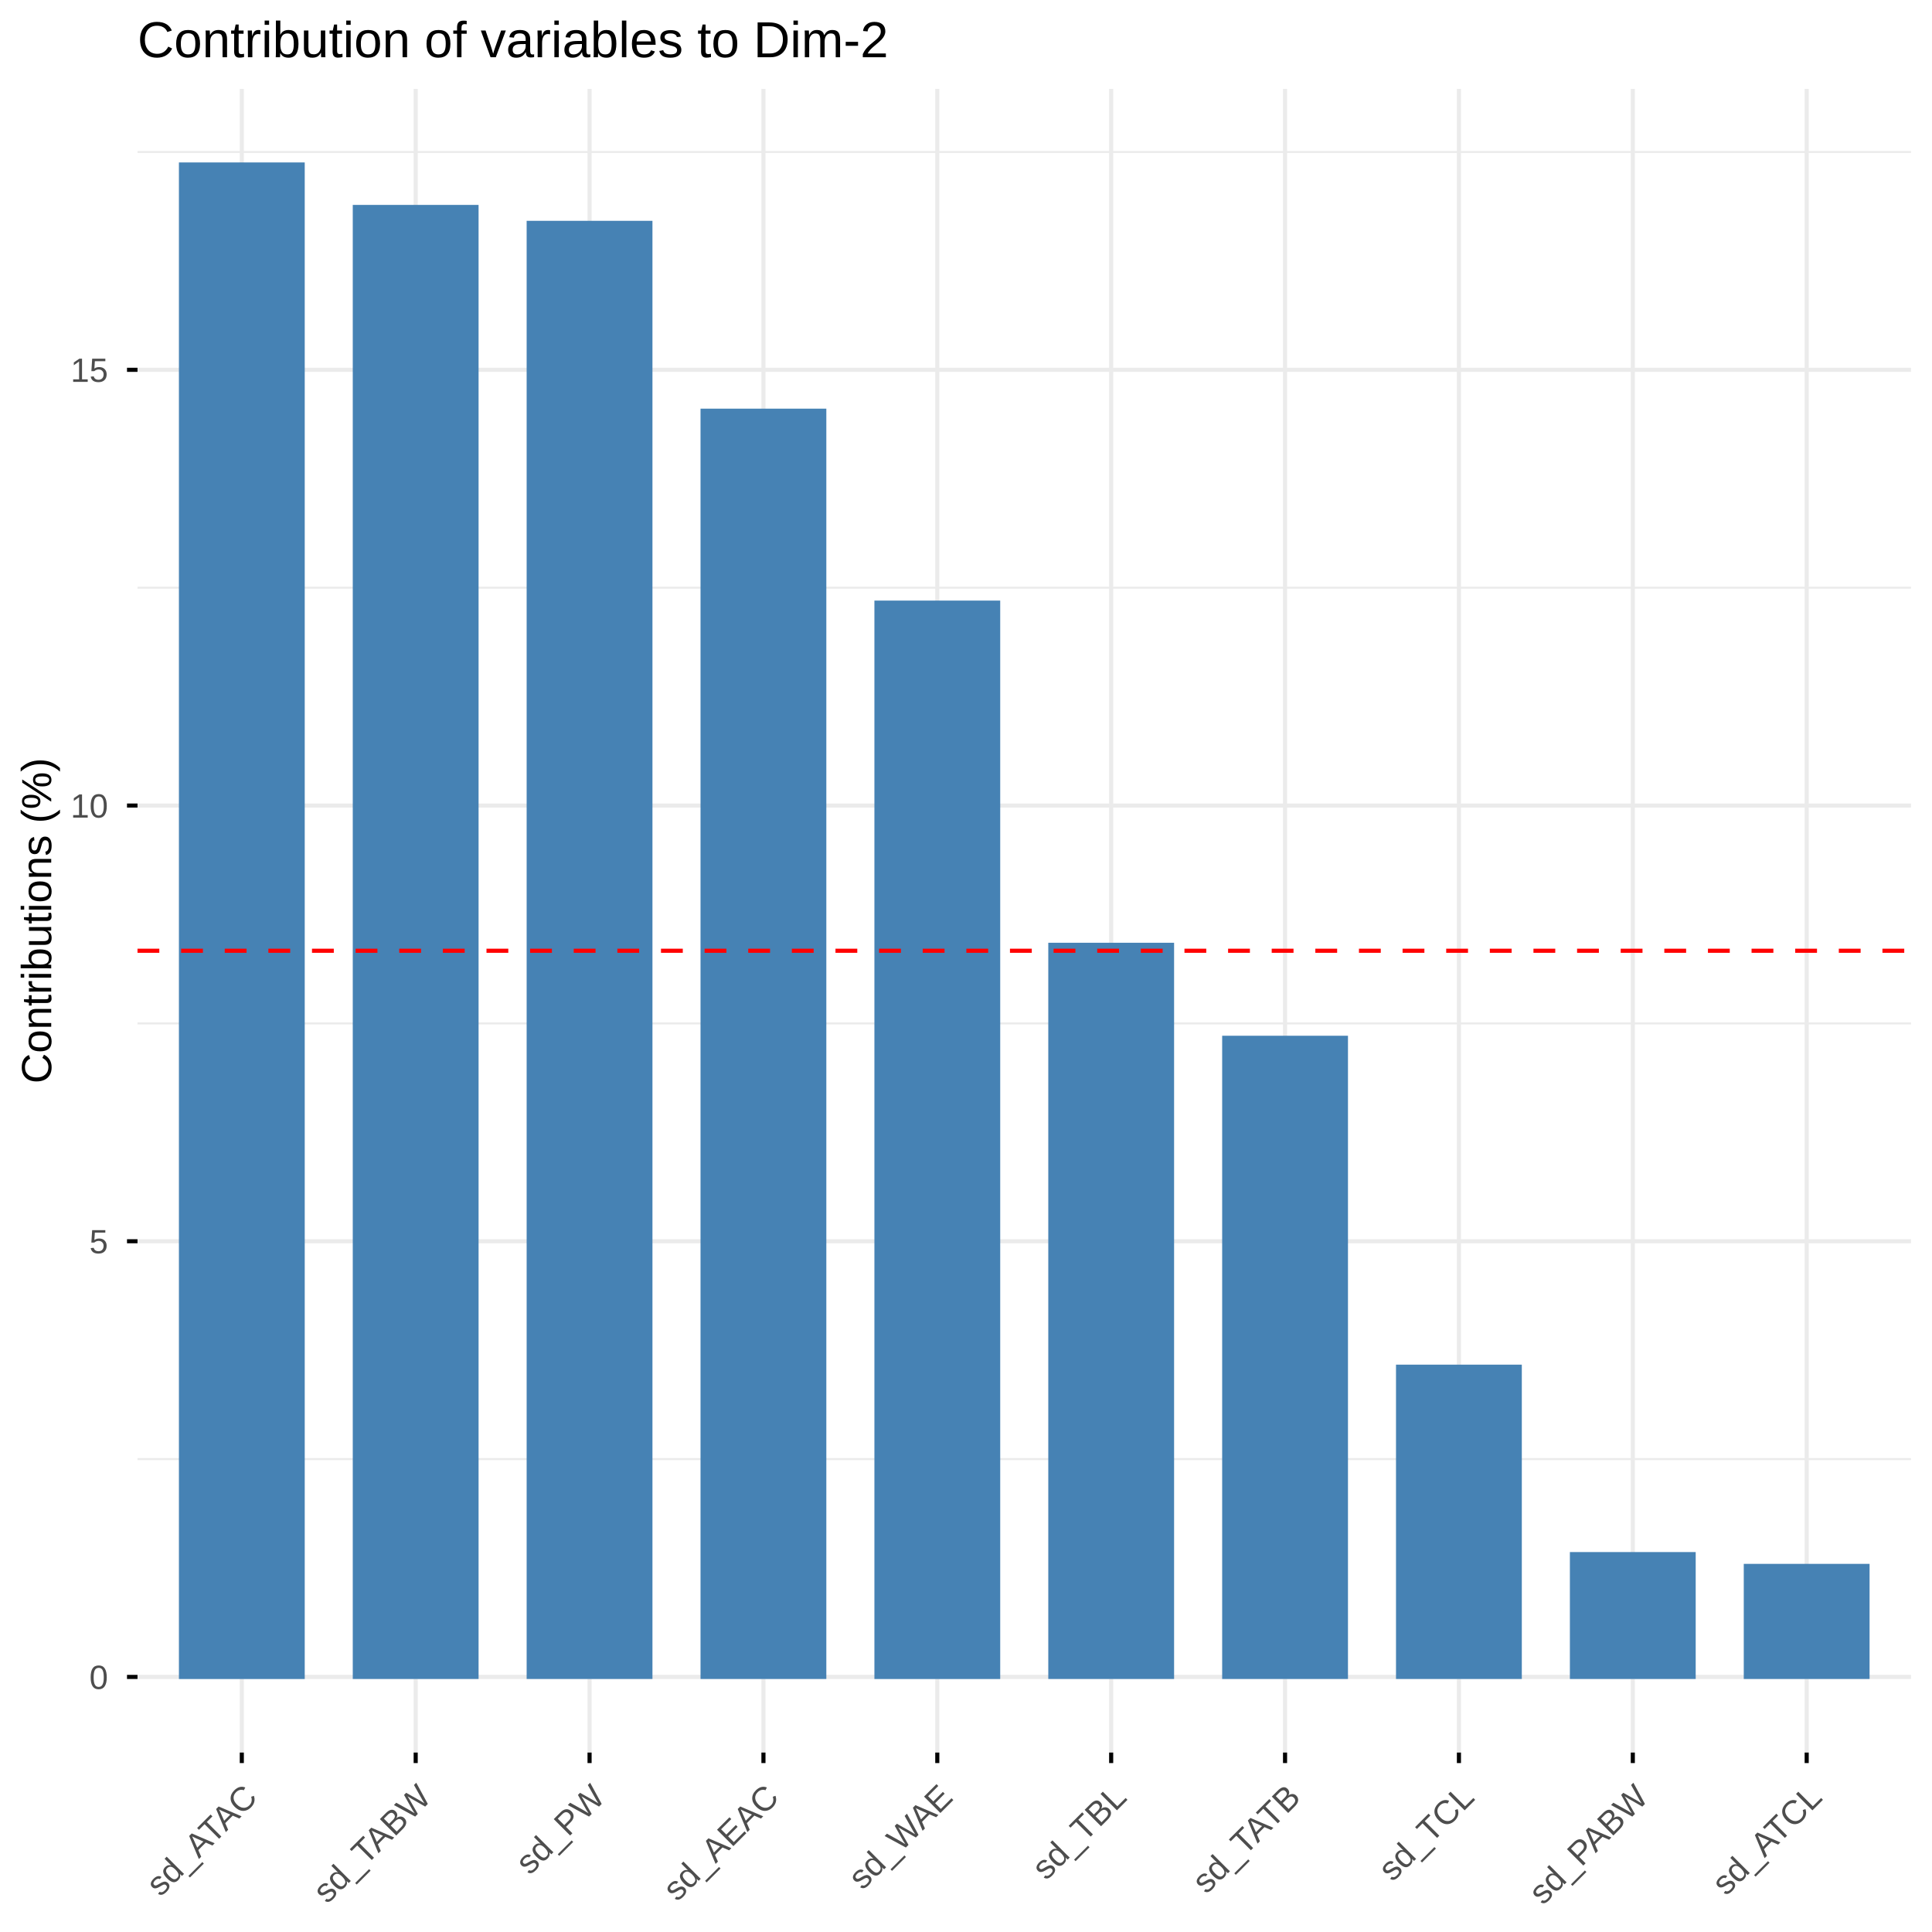
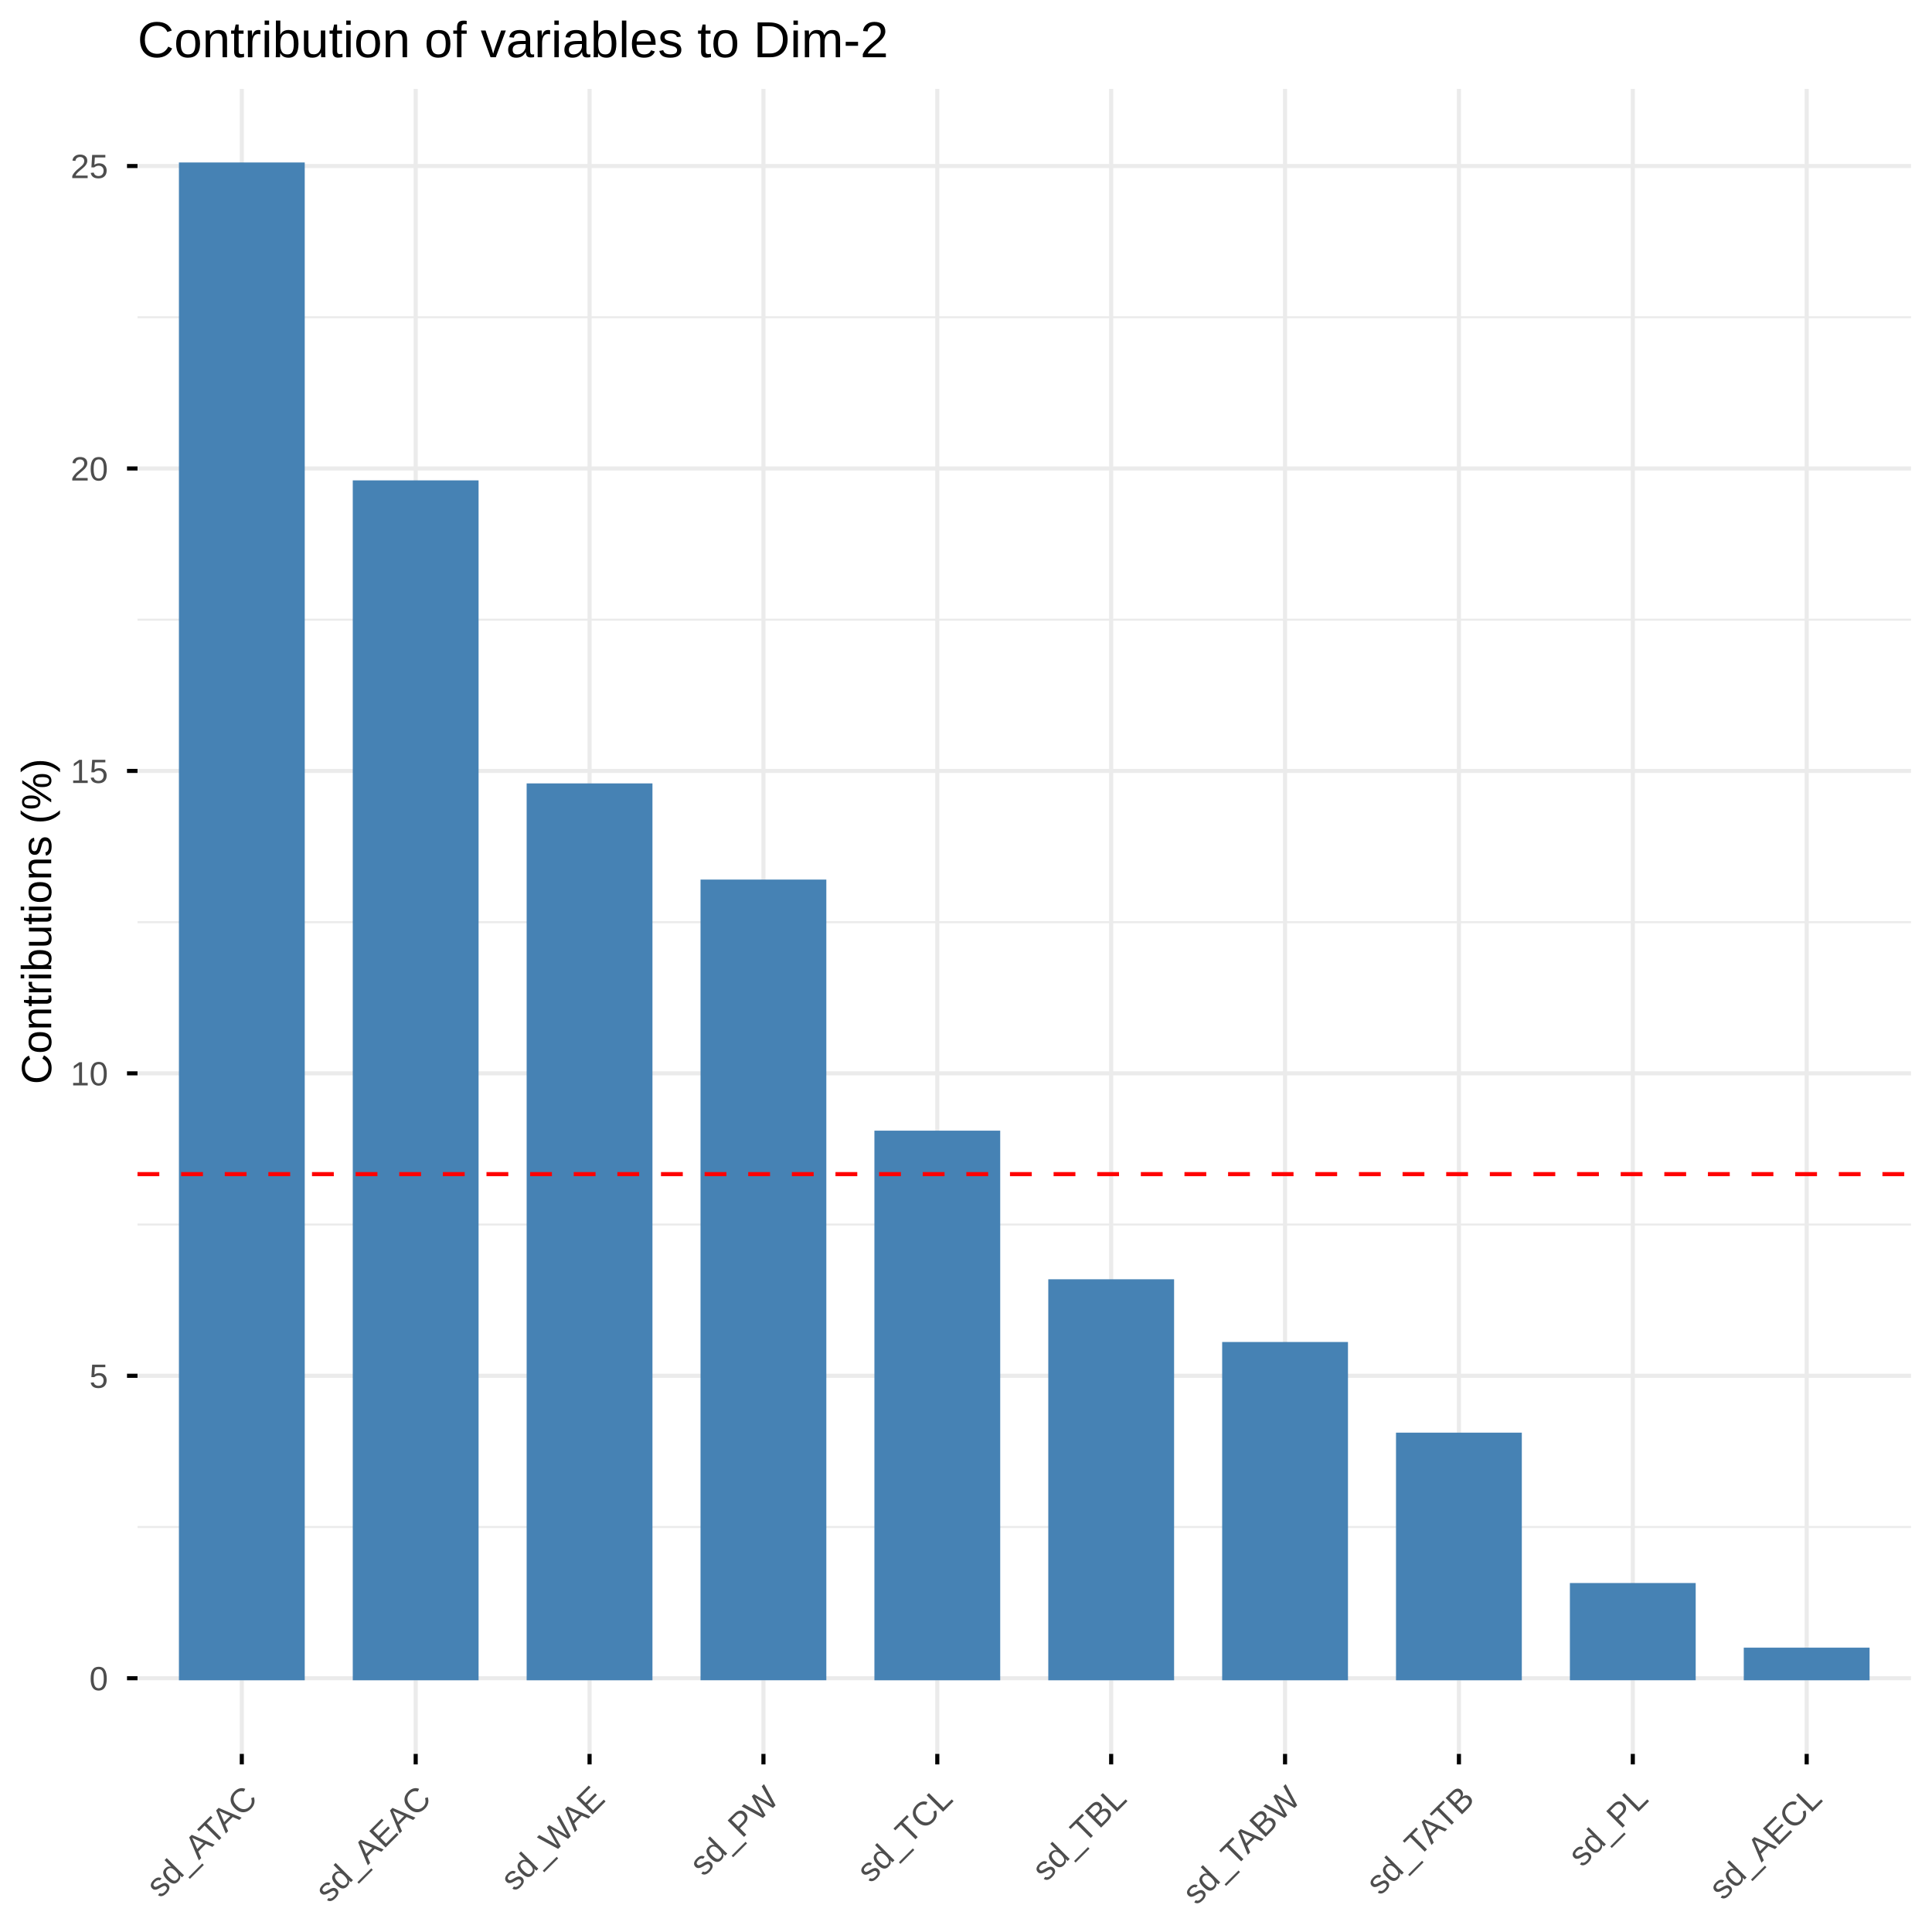
<svg xmlns="http://www.w3.org/2000/svg" width="504.00pt" height="504.00pt" viewBox="0 0 504.00 504.00">
  <g class="svglite">
    <defs>
      <style type="text/css">
    .svglite line, .svglite polyline, .svglite polygon, .svglite path, .svglite rect, .svglite circle {
      fill: none;
      stroke: #000000;
      stroke-linecap: round;
      stroke-linejoin: round;
      stroke-miterlimit: 10.00;
    }
    .svglite text {
      white-space: pre;
    }
    .svglite g.glyphgroup path {
      fill: inherit;
      stroke: none;
    }
  </style>
    </defs>
    <rect width="100%" height="100%" style="stroke: none; fill: #FFFFFF;" />
    <defs>
      <clipPath id="cpMC4wMHw1MDQuMDB8MC4wMHw1MDQuMDA=">
        <rect x="0.00" y="0.00" width="504.00" height="504.00" />
      </clipPath>
    </defs>
    <g clip-path="url(#cpMC4wMHw1MDQuMDB8MC4wMHw1MDQuMDA=)">
      <rect x="0.00" y="0.00" width="504.00" height="504.00" style="stroke-width: 1.07; stroke: none; fill: #FFFFFF;" />
    </g>
    <defs>
-       <clipPath id="cpMzUuODd8NDk4LjUyfDIzLjE4fDQ1Ny4xOQ==">
-         <rect x="35.87" y="23.18" width="462.65" height="434.01" />
+       <clipPath id="cpMzUuODd8NDk4LjUyfDIzLjE4fDQ1Ny41NA==">
+         <rect x="35.87" y="23.18" width="462.65" height="434.36" />
      </clipPath>
    </defs>
-     <g clip-path="url(#cpMzUuODd8NDk4LjUyfDIzLjE4fDQ1Ny4xOQ==)">
-       <polyline points="35.87,380.63 498.52,380.63 " style="stroke-width: 0.53; stroke: #EBEBEB; stroke-linecap: butt;" />
-       <polyline points="35.87,266.97 498.52,266.97 " style="stroke-width: 0.53; stroke: #EBEBEB; stroke-linecap: butt;" />
-       <polyline points="35.87,153.30 498.52,153.30 " style="stroke-width: 0.53; stroke: #EBEBEB; stroke-linecap: butt;" />
-       <polyline points="35.87,39.64 498.52,39.64 " style="stroke-width: 0.53; stroke: #EBEBEB; stroke-linecap: butt;" />
-       <polyline points="35.87,437.46 498.52,437.46 " style="stroke-width: 1.07; stroke: #EBEBEB; stroke-linecap: butt;" />
-       <polyline points="35.87,323.80 498.52,323.80 " style="stroke-width: 1.07; stroke: #EBEBEB; stroke-linecap: butt;" />
-       <polyline points="35.87,210.14 498.52,210.14 " style="stroke-width: 1.07; stroke: #EBEBEB; stroke-linecap: butt;" />
-       <polyline points="35.87,96.47 498.52,96.47 " style="stroke-width: 1.07; stroke: #EBEBEB; stroke-linecap: butt;" />
-       <polyline points="63.08,457.19 63.08,23.18 " style="stroke-width: 1.07; stroke: #EBEBEB; stroke-linecap: butt;" />
-       <polyline points="108.44,457.19 108.44,23.18 " style="stroke-width: 1.07; stroke: #EBEBEB; stroke-linecap: butt;" />
-       <polyline points="153.80,457.19 153.80,23.18 " style="stroke-width: 1.07; stroke: #EBEBEB; stroke-linecap: butt;" />
-       <polyline points="199.16,457.19 199.16,23.18 " style="stroke-width: 1.07; stroke: #EBEBEB; stroke-linecap: butt;" />
-       <polyline points="244.51,457.19 244.51,23.18 " style="stroke-width: 1.07; stroke: #EBEBEB; stroke-linecap: butt;" />
-       <polyline points="289.87,457.19 289.87,23.18 " style="stroke-width: 1.07; stroke: #EBEBEB; stroke-linecap: butt;" />
-       <polyline points="335.23,457.19 335.23,23.18 " style="stroke-width: 1.07; stroke: #EBEBEB; stroke-linecap: butt;" />
-       <polyline points="380.59,457.19 380.59,23.18 " style="stroke-width: 1.07; stroke: #EBEBEB; stroke-linecap: butt;" />
-       <polyline points="425.95,457.19 425.95,23.18 " style="stroke-width: 1.07; stroke: #EBEBEB; stroke-linecap: butt;" />
-       <polyline points="471.31,457.19 471.31,23.18 " style="stroke-width: 1.07; stroke: #EBEBEB; stroke-linecap: butt;" />
-       <rect x="47.21" y="42.91" width="31.75" height="394.56" style="stroke-width: 1.07; stroke: #4682B4; stroke-linecap: butt; stroke-linejoin: miter; fill: #4682B4;" />
-       <rect x="92.56" y="53.99" width="31.75" height="383.47" style="stroke-width: 1.07; stroke: #4682B4; stroke-linecap: butt; stroke-linejoin: miter; fill: #4682B4;" />
-       <rect x="137.92" y="58.14" width="31.75" height="379.32" style="stroke-width: 1.07; stroke: #4682B4; stroke-linecap: butt; stroke-linejoin: miter; fill: #4682B4;" />
-       <rect x="183.28" y="107.14" width="31.75" height="330.32" style="stroke-width: 1.07; stroke: #4682B4; stroke-linecap: butt; stroke-linejoin: miter; fill: #4682B4;" />
-       <rect x="228.64" y="157.21" width="31.75" height="280.26" style="stroke-width: 1.07; stroke: #4682B4; stroke-linecap: butt; stroke-linejoin: miter; fill: #4682B4;" />
-       <rect x="274.00" y="246.47" width="31.75" height="190.99" style="stroke-width: 1.07; stroke: #4682B4; stroke-linecap: butt; stroke-linejoin: miter; fill: #4682B4;" />
-       <rect x="319.36" y="270.73" width="31.75" height="166.73" style="stroke-width: 1.07; stroke: #4682B4; stroke-linecap: butt; stroke-linejoin: miter; fill: #4682B4;" />
-       <rect x="364.71" y="356.53" width="31.75" height="80.93" style="stroke-width: 1.07; stroke: #4682B4; stroke-linecap: butt; stroke-linejoin: miter; fill: #4682B4;" />
-       <rect x="410.07" y="405.42" width="31.75" height="32.04" style="stroke-width: 1.07; stroke: #4682B4; stroke-linecap: butt; stroke-linejoin: miter; fill: #4682B4;" />
-       <rect x="455.43" y="408.50" width="31.75" height="28.96" style="stroke-width: 1.07; stroke: #4682B4; stroke-linecap: butt; stroke-linejoin: miter; fill: #4682B4;" />
-       <line x1="35.87" y1="248.02" x2="498.52" y2="248.02" style="stroke-width: 1.07; stroke: #FF0000; stroke-dasharray: 5.69,5.69; stroke-linecap: butt;" />
+     <g clip-path="url(#cpMzUuODd8NDk4LjUyfDIzLjE4fDQ1Ny41NA==)">
+       <polyline points="35.87,398.35 498.52,398.35 " style="stroke-width: 0.53; stroke: #EBEBEB; stroke-linecap: butt;" />
+       <polyline points="35.87,319.45 498.52,319.45 " style="stroke-width: 0.53; stroke: #EBEBEB; stroke-linecap: butt;" />
+       <polyline points="35.87,240.56 498.52,240.56 " style="stroke-width: 0.53; stroke: #EBEBEB; stroke-linecap: butt;" />
+       <polyline points="35.87,161.66 498.52,161.66 " style="stroke-width: 0.53; stroke: #EBEBEB; stroke-linecap: butt;" />
+       <polyline points="35.87,82.76 498.52,82.76 " style="stroke-width: 0.53; stroke: #EBEBEB; stroke-linecap: butt;" />
+       <polyline points="35.87,437.80 498.52,437.80 " style="stroke-width: 1.07; stroke: #EBEBEB; stroke-linecap: butt;" />
+       <polyline points="35.87,358.90 498.52,358.90 " style="stroke-width: 1.07; stroke: #EBEBEB; stroke-linecap: butt;" />
+       <polyline points="35.87,280.00 498.52,280.00 " style="stroke-width: 1.07; stroke: #EBEBEB; stroke-linecap: butt;" />
+       <polyline points="35.87,201.11 498.52,201.11 " style="stroke-width: 1.07; stroke: #EBEBEB; stroke-linecap: butt;" />
+       <polyline points="35.87,122.21 498.52,122.21 " style="stroke-width: 1.07; stroke: #EBEBEB; stroke-linecap: butt;" />
+       <polyline points="35.87,43.31 498.52,43.31 " style="stroke-width: 1.07; stroke: #EBEBEB; stroke-linecap: butt;" />
+       <polyline points="63.08,457.54 63.08,23.18 " style="stroke-width: 1.07; stroke: #EBEBEB; stroke-linecap: butt;" />
+       <polyline points="108.44,457.54 108.44,23.18 " style="stroke-width: 1.07; stroke: #EBEBEB; stroke-linecap: butt;" />
+       <polyline points="153.80,457.54 153.80,23.18 " style="stroke-width: 1.07; stroke: #EBEBEB; stroke-linecap: butt;" />
+       <polyline points="199.16,457.54 199.16,23.18 " style="stroke-width: 1.07; stroke: #EBEBEB; stroke-linecap: butt;" />
+       <polyline points="244.51,457.54 244.51,23.18 " style="stroke-width: 1.07; stroke: #EBEBEB; stroke-linecap: butt;" />
+       <polyline points="289.87,457.54 289.87,23.18 " style="stroke-width: 1.07; stroke: #EBEBEB; stroke-linecap: butt;" />
+       <polyline points="335.23,457.54 335.23,23.18 " style="stroke-width: 1.07; stroke: #EBEBEB; stroke-linecap: butt;" />
+       <polyline points="380.59,457.54 380.59,23.18 " style="stroke-width: 1.07; stroke: #EBEBEB; stroke-linecap: butt;" />
+       <polyline points="425.95,457.54 425.95,23.18 " style="stroke-width: 1.07; stroke: #EBEBEB; stroke-linecap: butt;" />
+       <polyline points="471.31,457.54 471.31,23.18 " style="stroke-width: 1.07; stroke: #EBEBEB; stroke-linecap: butt;" />
+       <rect x="47.21" y="42.92" width="31.75" height="394.88" style="stroke-width: 1.07; stroke: #4682B4; stroke-linecap: butt; stroke-linejoin: miter; fill: #4682B4;" />
+       <rect x="92.56" y="125.85" width="31.75" height="311.95" style="stroke-width: 1.07; stroke: #4682B4; stroke-linecap: butt; stroke-linejoin: miter; fill: #4682B4;" />
+       <rect x="137.92" y="204.90" width="31.75" height="232.90" style="stroke-width: 1.07; stroke: #4682B4; stroke-linecap: butt; stroke-linejoin: miter; fill: #4682B4;" />
+       <rect x="183.28" y="229.99" width="31.75" height="207.80" style="stroke-width: 1.07; stroke: #4682B4; stroke-linecap: butt; stroke-linejoin: miter; fill: #4682B4;" />
+       <rect x="228.64" y="295.49" width="31.75" height="142.31" style="stroke-width: 1.07; stroke: #4682B4; stroke-linecap: butt; stroke-linejoin: miter; fill: #4682B4;" />
+       <rect x="274.00" y="334.26" width="31.75" height="103.54" style="stroke-width: 1.07; stroke: #4682B4; stroke-linecap: butt; stroke-linejoin: miter; fill: #4682B4;" />
+       <rect x="319.36" y="350.62" width="31.75" height="87.18" style="stroke-width: 1.07; stroke: #4682B4; stroke-linecap: butt; stroke-linejoin: miter; fill: #4682B4;" />
+       <rect x="364.71" y="374.27" width="31.75" height="63.53" style="stroke-width: 1.07; stroke: #4682B4; stroke-linecap: butt; stroke-linejoin: miter; fill: #4682B4;" />
+       <rect x="410.07" y="413.50" width="31.75" height="24.29" style="stroke-width: 1.07; stroke: #4682B4; stroke-linecap: butt; stroke-linejoin: miter; fill: #4682B4;" />
+       <rect x="455.43" y="430.36" width="31.75" height="7.44" style="stroke-width: 1.07; stroke: #4682B4; stroke-linecap: butt; stroke-linejoin: miter; fill: #4682B4;" />
+       <line x1="35.87" y1="306.30" x2="498.52" y2="306.30" style="stroke-width: 1.07; stroke: #FF0000; stroke-dasharray: 5.69,5.69; stroke-linecap: butt;" />
    </g>
    <g clip-path="url(#cpMC4wMHw1MDQuMDB8MC4wMHw1MDQuMDA=)">
-       <text x="28.20" y="440.61" text-anchor="end" style="font-size: 8.80px;fill: #4D4D4D; font-family: &quot;Arial&quot;;" textLength="4.89px" lengthAdjust="spacingAndGlyphs">0</text>
-       <text x="28.20" y="326.95" text-anchor="end" style="font-size: 8.80px;fill: #4D4D4D; font-family: &quot;Arial&quot;;" textLength="4.89px" lengthAdjust="spacingAndGlyphs">5</text>
-       <text x="28.20" y="213.29" text-anchor="end" style="font-size: 8.80px;fill: #4D4D4D; font-family: &quot;Arial&quot;;" textLength="9.78px" lengthAdjust="spacingAndGlyphs">10</text>
-       <text x="28.20" y="99.62" text-anchor="end" style="font-size: 8.80px;fill: #4D4D4D; font-family: &quot;Arial&quot;;" textLength="9.78px" lengthAdjust="spacingAndGlyphs">15</text>
-       <polyline points="33.13,437.46 35.87,437.46 " style="stroke-width: 1.07; stroke-linecap: butt;" />
-       <polyline points="33.13,323.80 35.87,323.80 " style="stroke-width: 1.07; stroke-linecap: butt;" />
-       <polyline points="33.13,210.14 35.87,210.14 " style="stroke-width: 1.07; stroke-linecap: butt;" />
-       <polyline points="33.13,96.47 35.87,96.47 " style="stroke-width: 1.07; stroke-linecap: butt;" />
-       <polyline points="63.08,459.93 63.08,457.19 " style="stroke-width: 1.07; stroke-linecap: butt;" />
-       <polyline points="108.44,459.93 108.44,457.19 " style="stroke-width: 1.07; stroke-linecap: butt;" />
-       <polyline points="153.80,459.93 153.80,457.19 " style="stroke-width: 1.07; stroke-linecap: butt;" />
-       <polyline points="199.16,459.93 199.16,457.19 " style="stroke-width: 1.07; stroke-linecap: butt;" />
-       <polyline points="244.51,459.93 244.51,457.19 " style="stroke-width: 1.07; stroke-linecap: butt;" />
-       <polyline points="289.87,459.93 289.87,457.19 " style="stroke-width: 1.07; stroke-linecap: butt;" />
-       <polyline points="335.23,459.93 335.23,457.19 " style="stroke-width: 1.07; stroke-linecap: butt;" />
-       <polyline points="380.59,459.93 380.59,457.19 " style="stroke-width: 1.07; stroke-linecap: butt;" />
-       <polyline points="425.95,459.93 425.95,457.19 " style="stroke-width: 1.07; stroke-linecap: butt;" />
-       <polyline points="471.31,459.93 471.31,457.19 " style="stroke-width: 1.07; stroke-linecap: butt;" />
-       <text transform="translate(67.54,469.31) rotate(-45)" text-anchor="end" style="font-size: 8.80px;fill: #4D4D4D; font-family: &quot;Arial&quot;;" textLength="36.36px" lengthAdjust="spacingAndGlyphs">sd_ATAC</text>
-       <text transform="translate(112.89,469.31) rotate(-45)" text-anchor="end" style="font-size: 8.80px;fill: #4D4D4D; font-family: &quot;Arial&quot;;" textLength="38.95px" lengthAdjust="spacingAndGlyphs">sd_TABW</text>
-       <text transform="translate(158.25,469.31) rotate(-45)" text-anchor="end" style="font-size: 8.80px;fill: #4D4D4D; font-family: &quot;Arial&quot;;" textLength="28.36px" lengthAdjust="spacingAndGlyphs">sd_PW</text>
-       <text transform="translate(203.61,469.31) rotate(-45)" text-anchor="end" style="font-size: 8.80px;fill: #4D4D4D; font-family: &quot;Arial&quot;;" textLength="38.17px" lengthAdjust="spacingAndGlyphs">sd_AEAC</text>
-       <text transform="translate(248.97,469.31) rotate(-45)" text-anchor="end" style="font-size: 8.80px;fill: #4D4D4D; font-family: &quot;Arial&quot;;" textLength="33.91px" lengthAdjust="spacingAndGlyphs">sd_WAE</text>
-       <text transform="translate(294.33,469.31) rotate(-45)" text-anchor="end" style="font-size: 8.80px;fill: #4D4D4D; font-family: &quot;Arial&quot;;" textLength="30.33px" lengthAdjust="spacingAndGlyphs">sd_TBL</text>
-       <text transform="translate(339.69,469.31) rotate(-45)" text-anchor="end" style="font-size: 8.80px;fill: #4D4D4D; font-family: &quot;Arial&quot;;" textLength="35.38px" lengthAdjust="spacingAndGlyphs">sd_TATB</text>
-       <text transform="translate(385.04,469.31) rotate(-45)" text-anchor="end" style="font-size: 8.80px;fill: #4D4D4D; font-family: &quot;Arial&quot;;" textLength="30.81px" lengthAdjust="spacingAndGlyphs">sd_TCL</text>
-       <text transform="translate(430.40,469.31) rotate(-45)" text-anchor="end" style="font-size: 8.80px;fill: #4D4D4D; font-family: &quot;Arial&quot;;" textLength="39.45px" lengthAdjust="spacingAndGlyphs">sd_PABW</text>
-       <text transform="translate(475.76,469.31) rotate(-45)" text-anchor="end" style="font-size: 8.80px;fill: #4D4D4D; font-family: &quot;Arial&quot;;" textLength="36.03px" lengthAdjust="spacingAndGlyphs">sd_ATCL</text>
-       <text transform="translate(13.36,240.18) rotate(-90)" text-anchor="middle" style="font-size: 11.00px; font-family: &quot;Arial&quot;;" textLength="85.00px" lengthAdjust="spacingAndGlyphs">Contributions (%)</text>
+       <text x="28.20" y="440.95" text-anchor="end" style="font-size: 8.80px;fill: #4D4D4D; font-family: &quot;Arial&quot;;" textLength="4.89px" lengthAdjust="spacingAndGlyphs">0</text>
+       <text x="28.20" y="362.05" text-anchor="end" style="font-size: 8.80px;fill: #4D4D4D; font-family: &quot;Arial&quot;;" textLength="4.89px" lengthAdjust="spacingAndGlyphs">5</text>
+       <text x="28.20" y="283.15" text-anchor="end" style="font-size: 8.80px;fill: #4D4D4D; font-family: &quot;Arial&quot;;" textLength="9.78px" lengthAdjust="spacingAndGlyphs">10</text>
+       <text x="28.20" y="204.26" text-anchor="end" style="font-size: 8.80px;fill: #4D4D4D; font-family: &quot;Arial&quot;;" textLength="9.78px" lengthAdjust="spacingAndGlyphs">15</text>
+       <text x="28.20" y="125.36" text-anchor="end" style="font-size: 8.80px;fill: #4D4D4D; font-family: &quot;Arial&quot;;" textLength="9.78px" lengthAdjust="spacingAndGlyphs">20</text>
+       <text x="28.20" y="46.46" text-anchor="end" style="font-size: 8.80px;fill: #4D4D4D; font-family: &quot;Arial&quot;;" textLength="9.78px" lengthAdjust="spacingAndGlyphs">25</text>
+       <polyline points="33.13,437.80 35.87,437.80 " style="stroke-width: 1.07; stroke-linecap: butt;" />
+       <polyline points="33.13,358.90 35.87,358.90 " style="stroke-width: 1.07; stroke-linecap: butt;" />
+       <polyline points="33.13,280.00 35.87,280.00 " style="stroke-width: 1.07; stroke-linecap: butt;" />
+       <polyline points="33.13,201.11 35.87,201.11 " style="stroke-width: 1.07; stroke-linecap: butt;" />
+       <polyline points="33.13,122.21 35.87,122.21 " style="stroke-width: 1.07; stroke-linecap: butt;" />
+       <polyline points="33.13,43.31 35.87,43.31 " style="stroke-width: 1.07; stroke-linecap: butt;" />
+       <polyline points="63.08,460.28 63.08,457.54 " style="stroke-width: 1.07; stroke-linecap: butt;" />
+       <polyline points="108.44,460.28 108.44,457.54 " style="stroke-width: 1.07; stroke-linecap: butt;" />
+       <polyline points="153.80,460.28 153.80,457.54 " style="stroke-width: 1.07; stroke-linecap: butt;" />
+       <polyline points="199.16,460.28 199.16,457.54 " style="stroke-width: 1.07; stroke-linecap: butt;" />
+       <polyline points="244.51,460.28 244.51,457.54 " style="stroke-width: 1.07; stroke-linecap: butt;" />
+       <polyline points="289.87,460.28 289.87,457.54 " style="stroke-width: 1.07; stroke-linecap: butt;" />
+       <polyline points="335.23,460.28 335.23,457.54 " style="stroke-width: 1.07; stroke-linecap: butt;" />
+       <polyline points="380.59,460.28 380.59,457.54 " style="stroke-width: 1.07; stroke-linecap: butt;" />
+       <polyline points="425.95,460.28 425.95,457.54 " style="stroke-width: 1.07; stroke-linecap: butt;" />
+       <polyline points="471.31,460.28 471.31,457.54 " style="stroke-width: 1.07; stroke-linecap: butt;" />
+       <text transform="translate(67.54,469.67) rotate(-45)" text-anchor="end" style="font-size: 8.80px;fill: #4D4D4D; font-family: &quot;Arial&quot;;" textLength="36.36px" lengthAdjust="spacingAndGlyphs">sd_ATAC</text>
+       <text transform="translate(112.89,469.67) rotate(-45)" text-anchor="end" style="font-size: 8.80px;fill: #4D4D4D; font-family: &quot;Arial&quot;;" textLength="38.17px" lengthAdjust="spacingAndGlyphs">sd_AEAC</text>
+       <text transform="translate(158.25,469.67) rotate(-45)" text-anchor="end" style="font-size: 8.80px;fill: #4D4D4D; font-family: &quot;Arial&quot;;" textLength="33.91px" lengthAdjust="spacingAndGlyphs">sd_WAE</text>
+       <text transform="translate(203.61,469.67) rotate(-45)" text-anchor="end" style="font-size: 8.80px;fill: #4D4D4D; font-family: &quot;Arial&quot;;" textLength="28.36px" lengthAdjust="spacingAndGlyphs">sd_PW</text>
+       <text transform="translate(248.97,469.67) rotate(-45)" text-anchor="end" style="font-size: 8.80px;fill: #4D4D4D; font-family: &quot;Arial&quot;;" textLength="30.81px" lengthAdjust="spacingAndGlyphs">sd_TCL</text>
+       <text transform="translate(294.33,469.67) rotate(-45)" text-anchor="end" style="font-size: 8.80px;fill: #4D4D4D; font-family: &quot;Arial&quot;;" textLength="30.33px" lengthAdjust="spacingAndGlyphs">sd_TBL</text>
+       <text transform="translate(339.69,469.67) rotate(-45)" text-anchor="end" style="font-size: 8.80px;fill: #4D4D4D; font-family: &quot;Arial&quot;;" textLength="38.95px" lengthAdjust="spacingAndGlyphs">sd_TABW</text>
+       <text transform="translate(385.04,469.67) rotate(-45)" text-anchor="end" style="font-size: 8.80px;fill: #4D4D4D; font-family: &quot;Arial&quot;;" textLength="35.38px" lengthAdjust="spacingAndGlyphs">sd_TATB</text>
+       <text transform="translate(430.40,469.67) rotate(-45)" text-anchor="end" style="font-size: 8.80px;fill: #4D4D4D; font-family: &quot;Arial&quot;;" textLength="24.95px" lengthAdjust="spacingAndGlyphs">sd_PL</text>
+       <text transform="translate(475.76,469.67) rotate(-45)" text-anchor="end" style="font-size: 8.80px;fill: #4D4D4D; font-family: &quot;Arial&quot;;" textLength="37.19px" lengthAdjust="spacingAndGlyphs">sd_AECL</text>
+       <text transform="translate(13.36,240.36) rotate(-90)" text-anchor="middle" style="font-size: 11.00px; font-family: &quot;Arial&quot;;" textLength="85.00px" lengthAdjust="spacingAndGlyphs">Contributions (%)</text>
      <text x="35.87" y="14.93" style="font-size: 13.20px; font-family: &quot;Arial&quot;;" textLength="195.61px" lengthAdjust="spacingAndGlyphs">Contribution of variables to Dim-2</text>
    </g>
  </g>
</svg>
